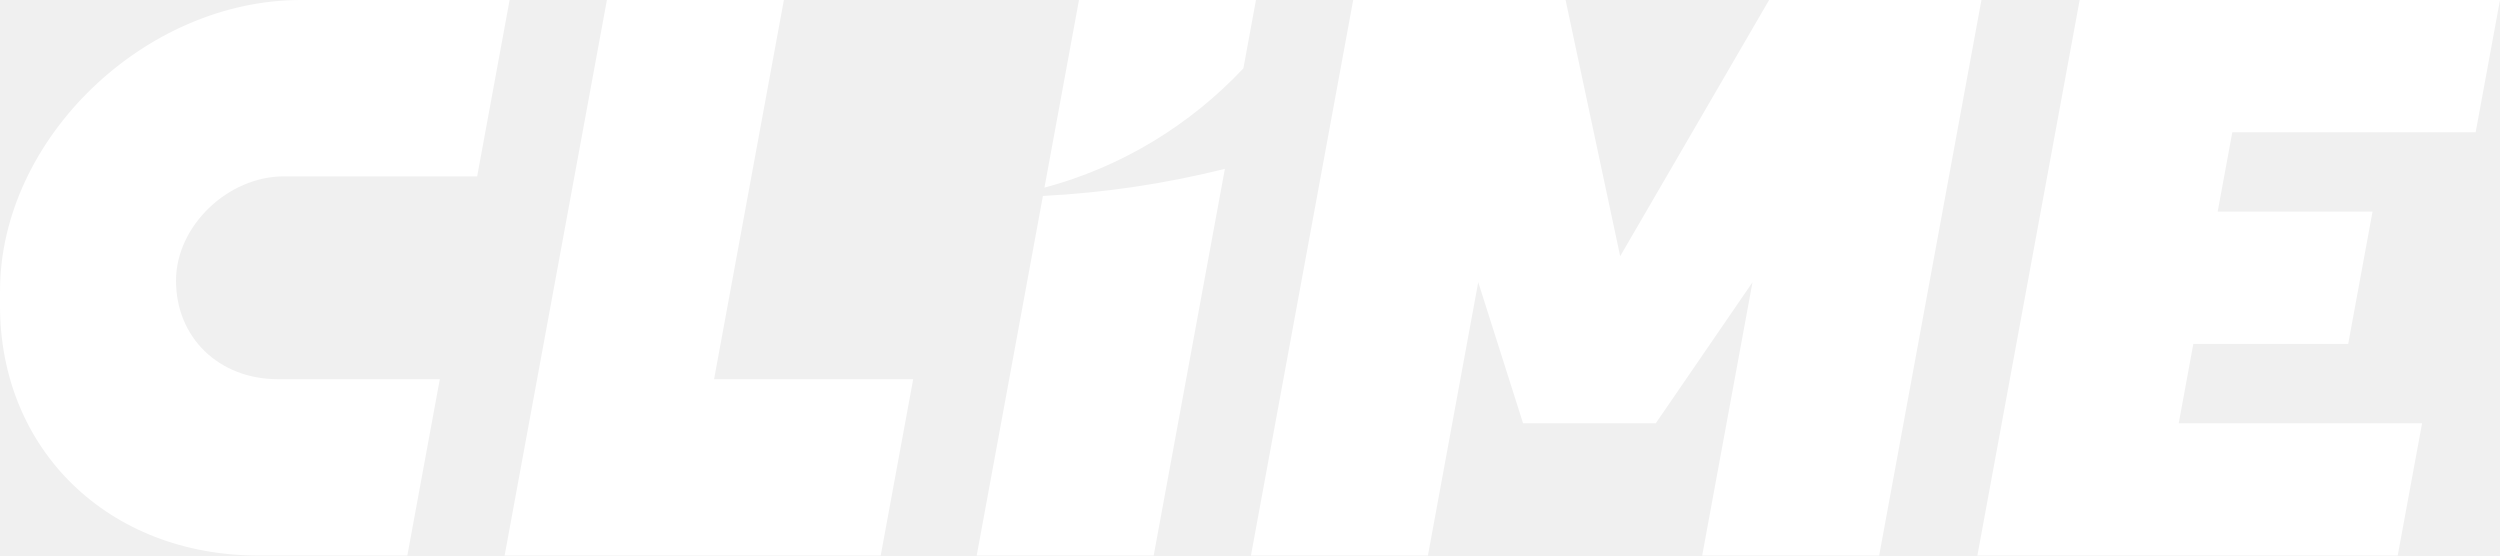
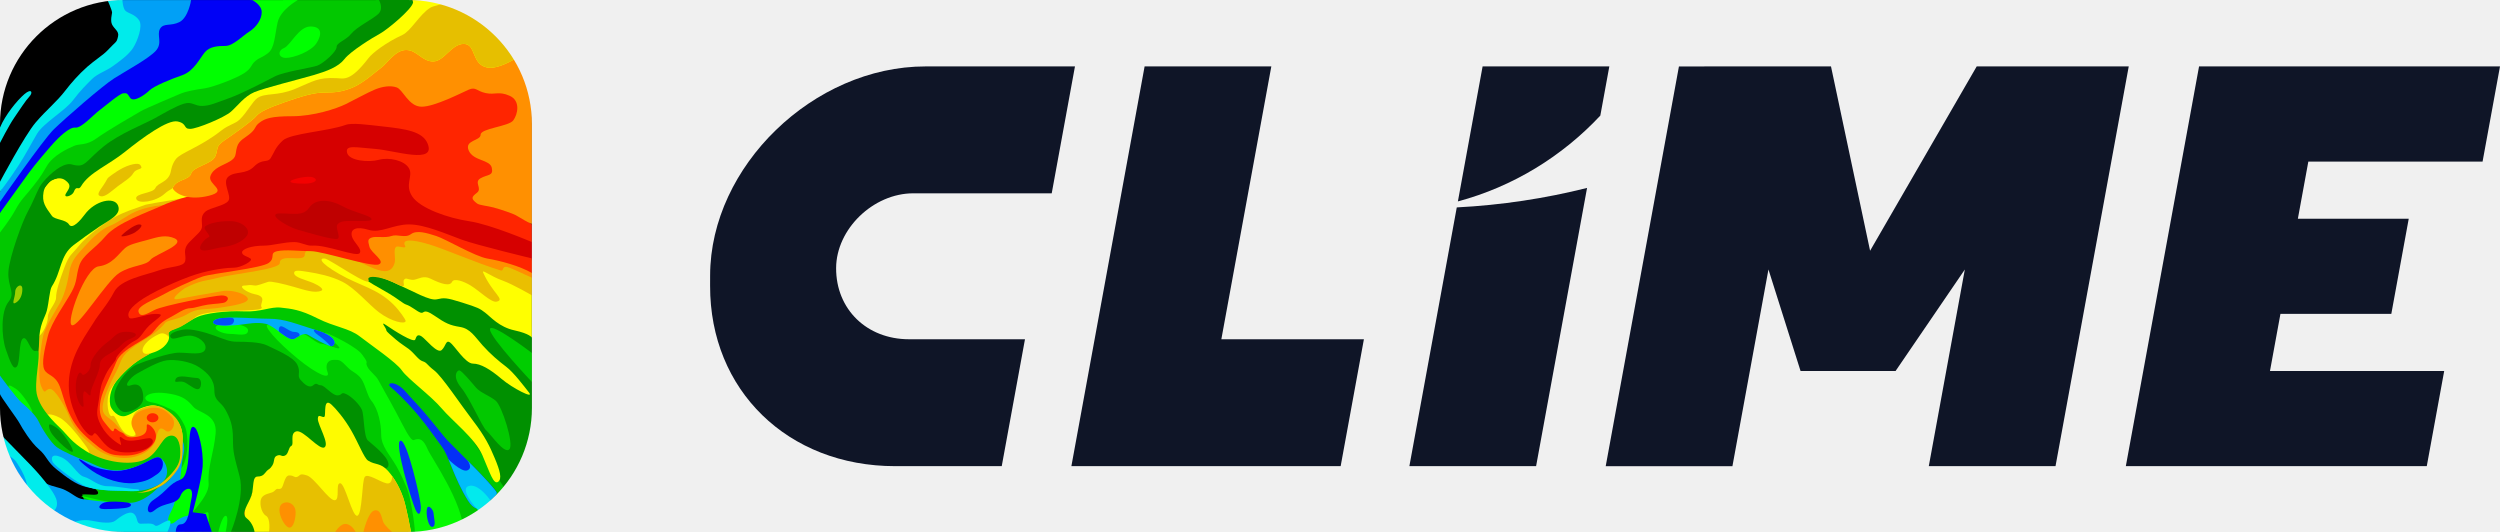
- <svg xmlns="http://www.w3.org/2000/svg" width="126" height="28" viewBox="0 0 126 28" fill="none">
-   <path d="M15.165 0C7.28 0 0.022 7.002 0.002 14.628L4.92437e-05 15.369C-0.019 22.677 5.47 27.999 13.027 27.999H20.53L22.167 19.111H14.008C11.028 19.111 8.864 17.012 8.871 14.13C8.878 11.397 11.479 8.889 14.304 8.889H24.049L25.685 0H15.165Z" fill="white" />
-   <path d="M30.588 0H39.508L35.99 19.111H46.025L44.388 27.999H25.433L30.588 0Z" fill="white" />
-   <path d="M49.226 27.999L52.563 9.876C55.707 9.714 58.774 9.249 61.734 8.511L58.146 27.999H49.226Z" fill="white" />
-   <path d="M52.64 9.456C56.524 8.42 59.978 6.304 62.667 3.445L63.301 0H54.381L52.64 9.456Z" fill="white" />
-   <path d="M78.905 0H69.985L69.986 0.001H68.201L63.047 28H71.967L74.503 14.222L76.762 21.332L76.761 21.333H83.452L83.452 21.332L88.326 14.226L85.79 27.999H94.71L99.865 0H89.163L81.657 12.912L78.905 0Z" fill="white" />
-   <path d="M104.815 2.54307e-06L126 0L124.773 6.667L112.508 6.667L111.771 10.666H119.576L118.349 17.333H110.544L109.808 21.333H122.073L120.845 27.999H99.66L104.815 2.54307e-06Z" fill="white" />
+ <svg xmlns="http://www.w3.org/2000/svg" width="141" height="30" viewBox="0 0 141 30" fill="none">
+   <mask id="mask0_3744:219976" style="mask-type:alpha" maskUnits="userSpaceOnUse" x="0" y="0" width="30" height="30">
+     <rect width="30" height="30" rx="7" fill="white" />
+   </mask>
+   <g mask="url(#mask0_3744:219976)">
+     <rect width="30" height="30" fill="black" />
+     <mask id="mask1_3744:219976" style="mask-type:alpha" maskUnits="userSpaceOnUse" x="0" y="0" width="30" height="30">
+       <rect width="30" height="30" fill="white" />
+     </mask>
+     <g mask="url(#mask1_3744:219976)">
+       <path fill-rule="evenodd" clip-rule="evenodd" d="M21.54 18.099L20.23 14.598C20.23 14.598 26.666 14.452 28.384 15.84C30.103 17.228 30.001 18.929 30.001 18.929L30.031 22.494L30.024 30.066L23.184 20.716L20.957 18.316L21.54 18.099Z" fill="#009000" />
+       <path fill-rule="evenodd" clip-rule="evenodd" d="M27.634 18.575C27.634 19.048 30.031 21.575 30.031 21.575V19.933C30.031 19.933 27.634 18.102 27.634 18.575Z" fill="#00CD00" />
+       <path fill-rule="evenodd" clip-rule="evenodd" d="M25.916 20.891C25.78 20.863 25.489 21.229 26.007 21.86C26.524 22.492 27.187 24.079 27.436 24.288C27.686 24.497 28.439 25.627 28.724 25.346C29.008 25.064 28.306 22.882 27.958 22.6C27.61 22.318 27.085 22.144 26.845 21.86C26.605 21.577 26.053 20.919 25.916 20.891Z" fill="#02C800" />
+       <path fill-rule="evenodd" clip-rule="evenodd" d="M11.725 30.042L13.235 30.001L13.649 28.841C13.649 28.841 13.796 28.027 13.876 27.521C13.96 26.986 13.789 26.376 14.193 25.695C14.897 24.505 17.461 21.951 19.789 22.629C20.398 22.806 20.149 23.868 20.566 24.655C20.867 25.223 21.091 25.672 21.519 26.203C21.593 26.295 22.213 27.014 22.512 27.889C22.865 28.922 22.976 29.215 22.976 30.001C23.92 30.001 24.602 30.001 25.594 30.001C26.438 30.001 30.024 30.001 30.024 30.001C30.024 30.001 26.068 23.566 23.73 20.998C21.393 18.429 18.27 16.889 17.594 16.942C16.56 17.025 13.114 17.379 13.114 17.379H10.78L9.301 18.576L7.731 19.954L6.257 20.998C6.257 20.998 4.911 22.796 6.166 23.439C7.144 23.939 8.817 23.124 9.53 23.439C10.519 23.874 10.345 25.434 10.026 26.321C9.47 27.863 6.676 27.494 5.129 27.395C4.986 27.386 5.614 27.622 5.524 27.838C5.472 27.964 5.072 27.864 4.651 27.889C4.59 27.892 4.863 28.42 4.863 28.42L11.725 30.042Z" fill="#00C800" />
+       <path fill-rule="evenodd" clip-rule="evenodd" d="M11.371 30C11.895 29.504 11.766 29.377 11.766 29.045C11.766 28.712 11.607 28.992 10.903 29.163C10.198 29.334 11.833 28.154 11.766 27.255C11.7 26.356 12.057 25.567 12.161 24.455C12.265 23.343 11.207 23.299 10.903 22.944C10.599 22.589 10.345 22.347 9.636 22.218C8.927 22.089 8.483 22.157 8.278 22.316C8.074 22.475 8.257 22.656 8.607 22.703C8.957 22.75 9.657 23.08 9.801 23.18C9.945 23.281 10.148 23.474 10.403 23.984C10.659 24.495 10.642 25.902 10.222 26.411C9.803 26.92 10.172 26.997 9.541 27.603C8.911 28.209 8.189 28.496 6.988 28.414C5.786 28.332 4.283 27.834 4.64 28.019C5.569 28.502 10.013 30 11.371 30Z" fill="#00FF00" />
+       <path fill-rule="evenodd" clip-rule="evenodd" d="M12.314 30C12.314 30 12.52 29.091 12.729 29.091C12.938 29.091 12.729 30 12.729 30H12.314Z" fill="#00FF00" />
+       <path fill-rule="evenodd" clip-rule="evenodd" d="M13.024 30C13.024 30 13.829 28.062 13.514 26.87C13.199 25.678 13.139 25.531 13.139 24.755C13.139 23.979 12.975 23.588 12.716 23.111C12.456 22.635 12.091 22.643 12.091 22.03C12.091 21.417 11.732 21.05 11.239 20.716C10.746 20.382 9.885 20.26 9.411 20.321C8.936 20.382 8.15 20.836 7.723 21.073C7.296 21.309 6.9 21.898 7.39 21.729C7.88 21.56 8.082 21.925 8.082 22.447C8.082 22.97 7.302 23.305 6.97 23.231C6.638 23.156 6.328 22.571 6.497 22.03C6.666 21.489 7.272 20.739 7.731 20.553C8.189 20.367 9.52 19.891 10.102 19.891C10.685 19.891 11.448 20.063 11.576 19.702C11.704 19.341 11.157 18.929 10.683 18.929C10.208 18.929 9.753 19.229 9.624 19.03C9.495 18.832 9.865 18.676 10.308 18.594C10.751 18.511 11.545 18.731 12.091 18.929C12.637 19.127 12.926 19.274 13.359 19.274C13.792 19.274 14.669 19.278 15.082 19.49C15.494 19.702 16.531 20.108 16.761 20.553C16.991 20.997 16.722 21.17 16.952 21.428C17.181 21.686 17.447 21.916 17.664 21.729C17.881 21.542 17.881 21.729 18.094 21.729C18.307 21.729 18.732 22.3 19.029 22.3C19.325 22.3 19.201 22.076 19.525 22.226C19.848 22.375 20.277 22.815 20.41 23.111C20.543 23.408 20.51 24.621 20.747 24.84C20.984 25.059 21.846 25.695 21.909 26.149C21.972 26.605 21.207 26.517 20.747 26.149C20.189 25.703 20.263 25.216 19.888 24.596C19.437 23.851 19.127 23.613 19.029 23.491C18.848 23.269 18.525 22.677 18.525 23.077C18.525 23.478 18.4 23.686 18.231 23.686C18.061 23.686 17.902 23.689 18.231 24.283C18.559 24.877 18.667 25.436 18.372 25.436C18.078 25.436 17.178 24.34 16.794 24.459C16.409 24.579 16.838 25.256 16.627 25.39C16.417 25.524 16.448 25.859 16.258 25.859C16.067 25.859 15.857 25.7 15.718 25.859C15.579 26.018 15.597 26.256 15.339 26.42C15.082 26.583 15.418 26.521 15.082 26.87C14.746 27.219 14.571 26.902 14.477 27.219C14.383 27.536 14.288 27.458 14.193 27.982C14.097 28.507 13.472 28.997 13.936 29.171C14.024 29.205 14.194 28.66 14.37 28.66C14.546 28.66 14.588 29.44 14.709 29.546C14.816 29.64 14.892 30 14.892 30H13.024Z" fill="#009000" />
+       <path fill-rule="evenodd" clip-rule="evenodd" d="M9.903 21.389C9.783 21.696 10.133 21.396 10.467 21.591C10.802 21.786 11.043 22.011 11.211 21.936C11.38 21.861 11.423 21.316 11.09 21.316C10.758 21.316 10.023 21.083 9.903 21.389Z" fill="#009100" />
+       <path fill-rule="evenodd" clip-rule="evenodd" d="M12.237 18.361C11.948 18.575 12.554 18.832 12.976 18.832C13.397 18.832 13.99 19.006 13.99 18.628C13.99 18.25 12.525 18.146 12.237 18.361Z" fill="#00FF00" />
+       <path fill-rule="evenodd" clip-rule="evenodd" d="M19.647 20.756C19.865 20.976 20.156 21.054 20.377 21.368C20.619 21.71 20.702 22.315 20.953 22.614C21.332 23.065 21.499 23.918 21.499 24.517C21.499 25.169 21.959 25.608 22.359 26.297C22.62 26.746 22.844 27.292 22.928 27.481C23.141 27.962 23.397 29.536 23.397 30C24.117 30 24.93 30 26.141 30C26.141 28.378 24.332 25.83 24.114 25.328C23.895 24.826 23.713 24.671 23.336 24.818C23.155 24.889 22.768 24.061 22.359 23.291C21.915 22.456 21.451 21.664 21.368 21.491C21.207 21.157 20.862 20.975 20.718 20.677C20.573 20.379 20.797 20.541 20.573 20.208C20.349 19.874 20.279 19.803 19.811 19.501C19.344 19.199 18.318 18.69 18.318 18.788C18.318 18.887 19.173 19.514 19.14 19.626C19.108 19.738 18.432 19.398 18.155 19.398C17.878 19.398 17.4 18.924 17.117 18.832C16.835 18.741 16.479 18.924 16.217 18.832C15.955 18.741 15.539 18.351 15.145 18.317C14.751 18.283 15.615 19.264 16.765 20.208C17.915 21.152 18.635 21.418 18.476 20.997C18.318 20.577 18.476 20.295 18.834 20.295C19.191 20.295 19.191 20.295 19.647 20.756Z" fill="#07F901" />
+       <path fill-rule="evenodd" clip-rule="evenodd" d="M14.357 30C14.357 30 14.291 29.518 13.919 29.236C13.548 28.953 14.029 28.414 14.181 27.95C14.334 27.487 14.207 26.876 14.535 26.876C14.864 26.876 14.939 26.673 15.048 26.56C15.157 26.446 15.22 26.478 15.363 26.245C15.507 26.012 15.402 25.781 15.631 25.695C15.861 25.608 15.861 25.781 16.072 25.695C16.284 25.608 16.259 25.23 16.434 25.145C16.609 25.059 16.322 24.425 16.718 24.328C17.113 24.23 18.019 25.426 18.305 25.227C18.591 25.027 17.926 23.969 17.926 23.62C17.926 23.271 18.223 23.62 18.305 23.491C18.386 23.363 18.223 22.385 18.702 22.826C18.94 23.046 19.417 23.593 19.815 24.288C20.217 24.99 20.54 25.839 20.756 25.976C21.186 26.249 21.445 26.076 21.886 26.56C22.065 26.755 22.465 27.276 22.739 28.06C22.917 28.568 23.185 30 23.185 30H14.357Z" fill="#FEFB00" />
+       <mask id="mask2_3744:219976" style="mask-type:alpha" maskUnits="userSpaceOnUse" x="13" y="22" width="11" height="9">
+         <path fill-rule="evenodd" clip-rule="evenodd" d="M14.357 30C14.357 30 14.291 29.518 13.919 29.236C13.548 28.953 14.029 28.414 14.181 27.95C14.334 27.487 14.207 26.876 14.535 26.876C14.864 26.876 14.939 26.673 15.048 26.56C15.157 26.446 15.22 26.478 15.363 26.245C15.507 26.012 15.402 25.781 15.631 25.695C15.861 25.608 15.861 25.781 16.072 25.695C16.284 25.608 16.259 25.23 16.434 25.145C16.609 25.059 16.322 24.425 16.718 24.328C17.113 24.23 18.019 25.426 18.305 25.227C18.591 25.027 17.926 23.969 17.926 23.62C17.926 23.271 18.223 23.62 18.305 23.491C18.386 23.363 18.223 22.385 18.702 22.826C18.94 23.046 19.417 23.593 19.815 24.288C20.217 24.99 20.54 25.839 20.756 25.976C21.186 26.249 21.445 26.076 21.886 26.56C22.065 26.755 22.465 27.276 22.739 28.06C22.917 28.568 23.185 30 23.185 30H14.357Z" fill="white" />
+       </mask>
+       <g mask="url(#mask2_3744:219976)">
+         <path fill-rule="evenodd" clip-rule="evenodd" d="M15.173 30C15.173 30 15.282 29.246 15.001 29.088C14.719 28.931 14.582 28.262 14.791 28.028C15.001 27.793 15.337 27.851 15.497 27.672C15.656 27.494 15.661 27.622 15.835 27.558C16.008 27.494 16.022 26.814 16.315 26.814C16.609 26.814 16.597 26.965 16.774 26.89C16.951 26.814 16.88 26.677 17.311 26.814C17.741 26.952 18.538 28.214 18.87 28.214C19.203 28.214 18.901 27.255 19.184 27.255C19.467 27.255 19.858 29.148 20.15 29.088C20.443 29.028 20.405 27.087 20.58 26.89C20.754 26.692 21.395 27.157 21.779 27.255C22.163 27.354 22.113 26.814 22.113 26.814C22.113 26.814 22.547 27.284 22.752 27.888C22.958 28.492 23.184 30 23.184 30H15.173Z" fill="#E7C001" />
+         <path fill-rule="evenodd" clip-rule="evenodd" d="M15.77 28.888C15.728 28.555 15.849 28.38 16.105 28.338C16.361 28.296 16.674 28.505 16.674 28.888C16.674 29.271 16.552 29.757 16.328 29.757C16.105 29.757 15.812 29.22 15.77 28.888Z" fill="#FE9001" />
+         <path fill-rule="evenodd" clip-rule="evenodd" d="M18.909 30C18.909 30 19.201 29.5 19.534 29.552C19.867 29.605 20.058 30 20.058 30H18.909Z" fill="#FF9001" />
+         <path fill-rule="evenodd" clip-rule="evenodd" d="M20.498 30.001H22.113C22.113 30.001 21.714 29.668 21.617 29.445C21.521 29.222 21.489 28.706 21.12 28.788C20.752 28.87 20.498 30.001 20.498 30.001Z" fill="#FF9001" />
+       </g>
+       <path fill-rule="evenodd" clip-rule="evenodd" d="M24.177 28.58C24.063 28.58 24.063 28.798 24.063 28.957C24.063 29.116 24.17 29.761 24.397 29.714C24.624 29.667 24.457 29.164 24.457 28.988C24.457 28.813 24.29 28.58 24.177 28.58Z" fill="#042FF0" />
+       <path fill-rule="evenodd" clip-rule="evenodd" d="M22.587 24.855C22.208 24.93 23.209 28.234 23.423 28.72C23.637 29.207 23.737 28.918 23.737 28.576C23.737 28.234 22.967 24.78 22.587 24.855Z" fill="#0430F5" />
+       <path fill-rule="evenodd" clip-rule="evenodd" d="M27.024 28.679C27.024 28.679 26.737 28.778 26.394 28.23C25.614 26.984 25.32 25.724 24.931 25.207C24.617 24.788 24.072 23.991 23.524 23.346C22.867 22.572 22.212 21.968 22.041 21.837C21.727 21.595 22.29 21.392 22.924 22.142C23.181 22.446 23.575 22.843 23.959 23.295C24.525 23.961 25.081 24.678 25.242 24.847C25.512 25.131 28.017 27.563 28.017 27.798C28.017 28.033 27.024 28.679 27.024 28.679Z" fill="#0430F6" />
+       <mask id="mask3_3744:219976" style="mask-type:alpha" maskUnits="userSpaceOnUse" x="21" y="21" width="8" height="8">
+         <path fill-rule="evenodd" clip-rule="evenodd" d="M27.024 28.679C27.024 28.679 26.737 28.778 26.394 28.23C25.614 26.984 25.32 25.724 24.931 25.207C24.617 24.788 24.072 23.991 23.524 23.346C22.867 22.572 22.212 21.968 22.041 21.837C21.727 21.595 22.29 21.392 22.924 22.142C23.181 22.446 23.575 22.843 23.959 23.295C24.525 23.961 25.081 24.678 25.242 24.847C25.512 25.131 28.017 27.563 28.017 27.798C28.017 28.033 27.024 28.679 27.024 28.679Z" fill="white" />
+       </mask>
+       <g mask="url(#mask3_3744:219976)">
+         <path fill-rule="evenodd" clip-rule="evenodd" d="M25.211 25.831C25.211 25.831 26.353 29.044 26.852 28.778C27.352 28.512 28.259 28.127 28.048 27.798C27.837 27.468 26.169 25.621 26.292 25.831C26.415 26.041 26.683 26.397 26.353 26.53C26.023 26.664 25.211 25.831 25.211 25.831Z" fill="#00BDF9" />
+       </g>
+       <path fill-rule="evenodd" clip-rule="evenodd" d="M26.514 27.395C25.827 27.482 26.777 28.609 27.077 28.881C27.378 29.153 28.007 28.745 28.007 28.745C28.007 28.745 27.201 27.307 26.514 27.395Z" fill="#02EAED" />
+       <path fill-rule="evenodd" clip-rule="evenodd" d="M12.059 18.088C11.783 18.405 12.899 18.393 13.467 18.325C14.034 18.258 14.494 18.15 15 18.267C15.506 18.383 16.265 19.297 16.608 19.103C16.951 18.909 17.161 18.749 17.401 18.899C17.642 19.049 18.488 19.528 18.688 19.528C18.888 19.528 19.169 19.04 17.929 18.653C16.688 18.267 16.066 17.977 15.171 17.977C14.276 17.977 12.334 17.771 12.059 18.088Z" fill="#00AEF7" />
+       <mask id="mask4_3744:219976" style="mask-type:alpha" maskUnits="userSpaceOnUse" x="12" y="17" width="7" height="3">
+         <path fill-rule="evenodd" clip-rule="evenodd" d="M12.059 18.088C11.783 18.405 12.899 18.393 13.467 18.325C14.034 18.258 14.494 18.15 15 18.267C15.506 18.383 16.265 19.297 16.608 19.103C16.951 18.909 17.161 18.749 17.401 18.899C17.642 19.049 18.488 19.528 18.688 19.528C18.888 19.528 19.169 19.04 17.929 18.653C16.688 18.267 16.066 17.977 15.171 17.977C14.276 17.977 12.334 17.771 12.059 18.088Z" fill="white" />
+       </mask>
+       <g mask="url(#mask4_3744:219976)">
+         <path fill-rule="evenodd" clip-rule="evenodd" d="M12.016 18.202C12.098 18.434 12.973 18.425 13.119 18.256C13.266 18.088 13.238 17.886 12.896 17.886C12.553 17.886 11.934 17.97 12.016 18.202Z" fill="#034FF8" />
+         <path fill-rule="evenodd" clip-rule="evenodd" d="M15.727 18.608C15.71 19.131 16.667 19.26 16.814 19.091C16.961 18.922 16.933 18.721 16.59 18.721C16.248 18.721 15.745 18.085 15.727 18.608Z" fill="#034FF8" />
+         <path fill-rule="evenodd" clip-rule="evenodd" d="M17.941 18.9C18.864 19.557 19.033 20.169 19.243 20.085C19.713 19.897 18.975 18.872 18.672 18.722C18.073 18.424 17.307 18.448 17.941 18.9Z" fill="#034FF8" />
+       </g>
+       <path fill-rule="evenodd" clip-rule="evenodd" d="M9.903 24.79C9.956 24.414 10.533 24.784 10.354 25.603C10.175 26.422 10.276 26.599 10.022 27.652C9.767 28.704 9.814 28.48 9.568 29.009C9.323 29.538 9.653 29.655 9.903 29.413C10.152 29.172 10.846 28.923 10.692 29.22C10.538 29.516 10.628 30 10.29 30C9.951 30 7.273 30.229 4.702 29.728C3.955 29.582 2.696 28.952 2.104 28.535C1.911 28.399 1.536 28.075 1.347 27.787C1.316 27.483 1.372 27.454 1.263 27.159C1.126 26.787 0.846 26.412 0.635 26.204C0.025 25.603 -0.32 24.714 0.418 25.178C0.6 25.293 0.853 25.958 1.063 26.204C1.264 26.439 2.029 26.992 2.583 27.263C3.008 27.471 3.339 27.472 3.696 27.652C4.176 27.893 4.314 28.105 4.702 28.159C5.873 28.319 6.924 28.398 7.462 28.35C7.999 28.302 8.576 27.84 8.851 27.566C9.125 27.292 9.557 27.244 9.706 26.791C9.781 26.561 9.879 26.179 9.903 25.777C9.926 25.386 9.876 24.975 9.903 24.79Z" fill="#01A0F6" />
+       <path fill-rule="evenodd" clip-rule="evenodd" d="M8.641 28.207C9.491 27.647 9.491 27.313 10.194 27.041C10.945 26.75 10.412 23.561 11.018 24.145C11.158 24.28 11.489 25.292 11.428 26.314C11.388 26.983 10.872 28.892 10.872 28.892L11.606 28.992L11.946 30H9.913C9.913 30 9.913 29.572 10.194 29.572C10.666 29.572 10.669 28.665 10.782 28.207C11.018 27.252 10.341 27.543 10.191 27.94C9.977 28.501 9.299 28.291 8.723 28.774C8.244 29.176 8.206 28.494 8.641 28.207Z" fill="#0000F6" />
+       <path fill-rule="evenodd" clip-rule="evenodd" d="M5.893 28.341C5.628 28.427 5.399 28.712 5.893 28.712C6.388 28.712 7.036 28.681 7.243 28.607C7.45 28.533 7.45 28.387 7.159 28.341C6.868 28.295 6.159 28.255 5.893 28.341Z" fill="#0000F6" />
+       <path fill-rule="evenodd" clip-rule="evenodd" d="M3.977 29.538C4.156 29.444 4.617 29.251 5.18 29.371C5.743 29.49 6.285 29.535 6.497 29.371C6.71 29.206 7.25 28.766 7.527 28.962C7.803 29.158 7.652 29.538 7.947 29.538C8.241 29.538 8.584 29.484 8.717 29.619C8.851 29.754 9.045 29.523 9.439 29.371C9.832 29.219 9.439 29.999 9.439 29.999H3.977C3.977 29.999 3.797 29.631 3.977 29.538Z" fill="#00ECEC" />
+       <path fill-rule="evenodd" clip-rule="evenodd" d="M2.633 28.919C2.889 28.979 3.308 28.764 3.196 28.23C3.084 27.696 2.012 26.523 1.757 26.261C1.501 25.998 0.178 24.643 0.178 24.643C0.178 24.643 -0.088 25.018 0.044 25.317C0.176 25.616 0.702 25.731 0.906 26.037C1.111 26.344 1.683 27.172 1.507 27.838C1.331 28.504 2.377 28.859 2.633 28.919Z" fill="#00ECEC" />
+       <path fill-rule="evenodd" clip-rule="evenodd" d="M1.654 19.263C1.654 19.263 1.339 20.643 1.886 22.324C2.433 24.005 4.951 27.255 6.71 27.255C8.469 27.255 8.218 25.212 9.507 24.623C10.003 24.517 10.045 26.12 10.128 25.694C10.211 25.269 10.616 24.303 9.797 23.529C8.979 22.754 8.633 22.781 8.047 22.987C7.645 23.128 7.54 23.305 7.109 23.451C6.678 23.597 6.256 23.092 6.215 22.844C6.129 22.324 6.309 21.783 6.663 21.364C7.017 20.945 7.883 20.111 8.604 19.896C9.325 19.681 9.634 19.153 9.507 18.897C9.379 18.641 9.902 18.551 10.289 18.347C10.676 18.143 10.693 18.074 11.134 17.875C11.575 17.676 12.761 17.513 13.737 17.562C14.712 17.612 15.252 17.283 15.837 17.349C16.423 17.414 16.923 17.458 17.904 17.955C18.884 18.451 19.684 18.501 20.297 18.978C20.909 19.455 22.346 20.426 22.668 20.895C22.991 21.364 24.305 22.319 24.909 23.033C25.513 23.747 26.796 24.719 27.215 25.694C27.634 26.67 27.833 27.34 28.085 27.18C28.337 27.021 28.19 26.525 27.909 25.853C27.629 25.181 27.364 24.623 26.674 23.723C25.983 22.822 24.937 21.236 24.493 20.895C24.049 20.553 24.093 20.456 23.841 20.376C23.589 20.296 23.395 19.948 23.056 19.685C22.891 19.557 22.585 19.374 22.329 19.151C22.057 18.915 21.791 18.702 21.791 18.632C21.791 18.496 21.38 18.062 21.791 18.347C22.202 18.632 23.345 19.363 23.42 19.151C23.494 18.94 23.559 18.829 23.786 18.978C24.013 19.127 24.664 19.969 24.909 19.745C25.155 19.522 25.135 19.154 25.377 19.31C25.618 19.466 26.241 20.508 26.674 20.508C27.106 20.508 27.641 20.822 28.28 21.364C28.919 21.905 30.129 22.515 29.846 22.151C29.562 21.787 28.96 20.994 28.549 20.685C28.138 20.376 27.656 19.969 27.215 19.474C26.773 18.978 26.525 18.535 25.951 18.441C25.377 18.347 25.145 18.247 24.493 17.798C23.841 17.349 23.948 17.707 23.726 17.635C23.504 17.562 23.224 17.279 22.883 17.168C22.746 17.123 22.385 16.821 21.975 16.577C21.364 16.212 20.667 15.859 20.625 15.734C20.553 15.526 20.901 15.346 22.152 15.91C23.402 16.475 24.223 16.97 24.637 16.881C25.05 16.792 25.15 16.776 26.06 17.063C26.969 17.349 27.049 17.395 27.364 17.635C27.679 17.875 28.147 18.444 29.014 18.632C29.881 18.82 30 19.043 30 19.043V14.839L29.319 14.504L21.609 11.323L14.891 13.331L10.657 14.995L6.641 17.349L4.908 22.151L3.627 18.897L5.428 15.112L10.684 11.945L13.434 10.409H11.275L5.741 10.753L2.433 15.112L1.654 19.263Z" fill="#FFFF00" />
+       <path fill-rule="evenodd" clip-rule="evenodd" d="M6.476 12.243C7.065 11.921 7.546 11.789 8.216 11.544C8.369 11.489 19.852 9.474 23.89 10.165C24.267 10.229 30 15.237 30 15.237L30.023 16.666C30.023 16.666 28.902 16.025 28.383 15.839C27.595 15.557 27.14 15.129 27.26 15.395C27.785 16.561 28.526 16.907 28.001 17.015C27.703 17.076 27.057 16.416 26.542 16.102C26.147 15.86 25.604 15.672 25.497 15.895C25.371 16.157 24.92 16.03 24.272 15.713C23.893 15.527 23.631 15.723 23.365 15.777C23.176 15.815 22.934 15.692 22.878 15.713C22.595 15.819 22.952 16.208 22.647 16.133C22.507 16.099 22.203 15.908 21.817 15.777C21.177 15.561 20.699 15.561 20.784 15.777C20.998 16.317 18.613 14.626 18.324 14.583C18.035 14.54 17.933 14.762 19.122 15.447C20.31 16.133 21.257 16.252 22.19 17.174C22.535 17.515 22.878 18.022 22.878 18.099C22.878 18.313 22.077 18.149 21.367 17.608C20.792 17.17 20.043 16.264 19.318 15.895C18.672 15.567 17.933 15.426 17.392 15.339C16.91 15.262 16.587 15.209 16.587 15.395C16.587 15.653 17.246 15.782 17.67 15.964C18.02 16.114 18.284 16.321 18.13 16.391C17.762 16.561 17.192 16.355 16.587 16.183C15.947 16 15.278 15.846 15.125 15.895C14.774 16.009 14.504 16.122 14.368 16.102C13.993 16.044 13.993 16.102 13.825 16.102C13.355 16.102 13.915 16.505 14.368 16.593C15.131 16.74 14.611 17.136 14.752 17.322C15.007 17.655 11.62 17.359 11.036 17.884C10.853 18.048 10.66 18.139 10.282 18.378C9.904 18.616 9.444 18.6 9.521 18.899C9.599 19.198 9.386 18.644 8.961 18.845C7.858 19.368 7.833 20.101 8.423 19.935C8.75 19.843 7.892 20.204 7.319 20.705C6.829 21.133 6.316 21.772 6.193 22.053C5.925 22.663 6.133 23.593 6.329 23.459C6.526 23.325 6.71 24.26 7.168 24.503C7.626 24.747 7.769 24.482 7.546 24.134C7.324 23.785 7.5 23.34 7.73 23.18C7.96 23.019 8.701 22.672 9.3 23.057C9.899 23.443 10.303 23.876 10.303 24.776C10.303 25.677 10.346 26.115 9.809 26.755C9.271 27.395 9.023 27.439 8.607 27.64C8.083 27.893 6.938 27.829 7.334 27.542C7.73 27.255 6.476 26.386 6.476 26.386L4.963 25.845C4.963 25.845 5.202 25.656 4.874 25.201C4.546 24.746 3.848 23.819 3.372 23.562C2.896 23.305 2.509 23.305 2.509 23.562C2.509 23.819 1.891 22.65 1.891 22.65L1.433 20.828L1.891 19.476C1.891 19.476 1.997 19.107 2.215 18.947C2.433 18.788 2.698 18.245 2.698 17.884C2.698 17.523 3.163 17.115 3.163 16.78C3.163 16.445 3.329 15.896 3.624 15.107C3.92 14.318 4.038 14.378 4.456 13.854C4.874 13.331 5.886 12.565 6.476 12.243Z" fill="#EABF01" />
+       <path fill-rule="evenodd" clip-rule="evenodd" d="M9.444 11.701C9.444 11.418 8.152 11.7 7.621 11.945C7.09 12.191 6.648 12.564 6.201 12.735C5.754 12.905 5.254 13.355 4.813 13.855C4.372 14.355 4.012 14.648 3.899 15.383C3.786 16.118 3.583 16.735 3.372 17.105C3.16 17.476 2.556 18.432 2.433 18.941C2.309 19.449 2.076 21.231 2.326 21.794C2.575 22.356 2.522 21.932 2.821 21.932C3.12 21.932 3.752 23.085 3.899 23.479C4.046 23.873 4.3 24.396 5.217 25.134C5.372 25.258 5.806 25.711 6.761 25.817C7.715 25.924 8.656 25.426 8.796 24.75C8.936 24.075 9.067 24.075 9.345 24.295C9.622 24.515 10.049 23.897 9.659 23.479C9.407 23.209 9.204 23.045 8.84 23.002C8.477 22.959 7.973 23.107 7.722 23.305C6.875 23.976 8.099 24.628 7.511 24.628C6.923 24.628 6.746 24.053 6.288 23.691C5.829 23.329 5.339 23.303 6.539 20.997C6.924 20.258 6.731 20.134 7.663 19.465C7.936 19.27 8.844 18.828 9.3 18.221C9.434 18.042 10.038 18.043 10.582 17.706C11.126 17.368 11.519 17.481 12.354 17.361C13.189 17.24 13.98 17.098 13.98 16.866C13.98 16.635 13.189 16.313 12.545 16.418C11.643 16.566 10.682 16.751 10.049 16.866C9.416 16.981 10.384 16.275 10.427 16.253C11.366 15.775 11.572 15.863 12.309 15.664C13.046 15.465 15.779 15.193 15.779 14.84C15.779 14.261 17.186 14.825 17.186 14.372C17.186 13.919 18.053 14.018 19.257 14.372C20.625 14.775 21.919 15.921 22.253 14.84C22.336 14.572 22.169 14.075 22.334 13.931C22.457 13.824 22.96 14.087 22.842 13.855C22.652 13.482 23.204 13.482 24.215 13.786C25.08 14.047 26.964 14.867 28.216 15.247C28.489 15.33 28.216 14.895 28.77 15.112C29.62 15.445 32.707 17.049 31.48 15.869C30.397 14.827 23.855 10.369 23.699 10.359C21.073 10.184 9.444 11.712 9.444 11.701Z" fill="#FF8F00" />
+       <ellipse cx="8.606" cy="23.562" rx="0.329" ry="0.257" fill="#FF2600" />
+       <path fill-rule="evenodd" clip-rule="evenodd" d="M30 15.4C30 14.391 30 12.657 30 12.657L27.494 10.665L28.279 9.766L27.282 8.499L29.503 6.552V4.853L25.392 4.52L20.837 4.853L18.882 5.661L14.891 6.552L12.727 8.499L10.657 11.071C10.657 11.071 9.845 11.269 9.115 11.607C8.386 11.944 6.604 12.562 5.966 13.311C5.328 14.061 4.655 14.376 4.464 14.999C4.273 15.623 4.372 15.841 4.046 16.449C3.72 17.056 2.896 18.17 2.697 18.961C2.499 19.752 2.339 20.484 2.496 20.837C2.654 21.191 3.108 21.115 3.372 21.796C3.635 22.477 3.802 23.688 4.884 24.646C5.966 25.604 6.183 25.694 7.081 25.694C7.979 25.694 8.698 25.199 8.787 24.704C8.876 24.209 8.278 23.773 8.278 23.994C8.278 24.214 8.338 24.549 7.662 24.646C6.985 24.742 7.116 24.477 6.863 24.393C6.611 24.309 6.476 24.031 6.425 24.252C6.374 24.474 6.165 24.142 5.895 23.822C5.624 23.501 5.576 23.121 5.677 22.567C5.778 22.014 6.267 21.154 6.565 20.402C6.863 19.65 8.285 19.16 8.619 18.747C8.954 18.335 9.104 18.155 9.57 17.916C10.036 17.677 10.376 17.378 10.779 17.378C10.962 17.378 11.336 17.239 11.708 17.184C12.154 17.118 12.599 17.126 12.727 17.03C12.963 16.853 12.861 16.662 12.497 16.662C12.132 16.662 9.201 17.227 8.708 17.485C8.216 17.744 7.907 17.916 7.812 17.582C7.716 17.248 8.755 16.875 9.115 16.662C9.476 16.449 10.886 15.775 11.432 15.595C11.977 15.416 14.758 15.129 15.161 14.826C15.563 14.523 15.161 14.27 15.639 14.166C16.117 14.062 16.887 14.166 17.543 14.166C18.199 14.166 20.965 15.086 21.367 14.912C21.768 14.738 20.933 14.272 20.837 13.918C20.74 13.565 20.74 13.483 20.969 13.397C21.198 13.311 21.734 13.436 22.076 13.311C22.418 13.187 22.843 13.451 23.174 13.207C23.506 12.963 24.069 13.139 24.607 13.311C25.145 13.484 26.786 14.465 27.494 14.584C28.202 14.703 29.326 14.999 30 15.4Z" fill="#FF2500" />
+       <path fill-rule="evenodd" clip-rule="evenodd" d="M8.51 24.728C8.726 24.821 8.625 25.115 8.243 25.312C7.862 25.509 6.839 25.654 6.252 25.312C5.666 24.971 5.419 24.204 5.266 24.503C5.113 24.802 4.558 24.057 4.372 23.639C4.186 23.221 3.725 22.352 3.932 21.064C4.138 19.777 4.94 18.756 5.266 18.211C5.592 17.666 6.06 17.19 6.435 16.466C6.81 15.742 8.258 15.504 8.952 15.252C9.646 14.999 10.375 15.071 10.447 14.711C10.519 14.351 10.262 14.094 10.684 13.653C11.107 13.212 11.396 13.034 11.396 12.751C11.396 12.469 11.298 12.189 11.575 11.944C11.853 11.7 12.681 11.613 12.882 11.322C13.083 11.032 12.494 10.281 12.882 9.96C13.27 9.639 13.858 9.863 14.327 9.394C14.795 8.924 15.08 9.212 15.271 8.911C15.463 8.61 15.51 8.329 15.949 7.924C16.387 7.52 18.537 7.398 19.482 7.048C19.858 6.908 20.717 7.037 21.592 7.132C22.91 7.276 23.828 7.416 24.113 8.088C24.622 9.29 22.277 8.485 21.172 8.4C20.066 8.315 19.466 8.15 19.574 8.613C19.682 9.075 20.796 9.169 21.367 9.013C21.939 8.856 22.814 9.045 23.067 9.493C23.321 9.942 22.803 10.409 23.251 11.081C23.699 11.752 25.269 12.301 26.473 12.479C27.677 12.657 30 13.653 30 13.653L30.023 14.58C30.023 14.58 26.899 13.83 26.043 13.517C25.186 13.204 23.969 12.657 23.067 12.657C22.165 12.657 21.484 13.174 20.789 12.963C20.095 12.751 19.759 12.918 19.84 13.299C19.921 13.68 20.447 14.017 20.288 14.273C20.128 14.528 18.429 13.79 17.607 13.854C17.298 13.878 16.973 13.655 16.611 13.653C16.01 13.65 15.358 13.854 14.892 13.854C14.144 13.854 13.651 14.056 13.651 14.233C13.651 14.41 13.926 14.449 14.126 14.58C14.327 14.711 13.565 15.096 13.218 15.096C12.871 15.096 11.98 15.182 11.032 15.483C10.084 15.784 8.466 16.53 7.824 17.013C7.182 17.495 7.185 17.765 7.291 17.922C7.396 18.079 8.232 17.704 8.757 17.704C9.282 17.704 9.093 17.807 8.586 18.211C8.079 18.615 7.993 19.044 7.608 19.215C7.224 19.385 6.541 20.075 6.541 20.224C6.541 20.373 6.222 20.593 5.958 21.137C5.694 21.682 5.671 21.841 5.584 22.5C5.496 23.158 5.352 23.36 5.713 24.018C6.073 24.675 6.667 25.013 6.8 25.091C6.934 25.169 6.541 24.401 6.927 24.728C7.313 25.055 8.294 24.636 8.51 24.728Z" fill="#D60000" />
+       <path fill-rule="evenodd" clip-rule="evenodd" d="M19.035 12.657C19.184 12.492 19.344 12.46 19.87 12.46C20.396 12.46 21.07 12.508 20.939 12.319C20.808 12.129 19.968 11.99 19.292 11.617C18.615 11.245 17.802 11.188 17.448 11.7C17.095 12.212 16.58 12.035 15.79 12.035C15 12.035 16.158 12.778 16.814 12.963C17.469 13.148 18.831 13.554 19.035 13.468C19.239 13.383 18.887 12.822 19.035 12.657Z" fill="#BF0000" />
+       <path fill-rule="evenodd" clip-rule="evenodd" d="M11.58 12.763C11.386 12.911 11.958 13.307 11.767 13.376C11.575 13.444 11.125 13.94 11.339 14.084C11.553 14.227 12.092 13.996 12.606 13.932C13.12 13.868 13.683 13.642 13.926 13.295C14.169 12.947 13.683 12.47 12.96 12.47C12.237 12.47 11.775 12.616 11.58 12.763Z" fill="#BF0000" />
+       <path fill-rule="evenodd" clip-rule="evenodd" d="M7.392 19.089C6.901 19.283 6.871 19.498 6.5 19.754C6.128 20.01 5.629 20.162 5.629 20.579C5.629 20.996 5.11 21.853 5.11 22.2C5.11 22.546 4.786 21.889 4.718 22.127C4.65 22.366 4.718 22.733 4.718 22.881C4.718 23.028 4.512 22.922 4.372 22.492C4.232 22.062 4.251 21.526 4.372 21.205C4.494 20.884 4.583 21.047 4.65 21.126C4.718 21.205 5.11 20.954 5.11 20.579C5.11 20.204 5.692 19.551 6.079 19.283C6.466 19.015 6.553 18.712 7.105 18.712C7.658 18.712 7.884 18.895 7.392 19.089Z" fill="#C00000" />
+       <path fill-rule="evenodd" clip-rule="evenodd" d="M6.847 13.299C6.797 13.395 7.389 13.257 7.621 13.104C7.853 12.952 8.153 12.657 7.853 12.657C7.553 12.657 6.897 13.203 6.847 13.299Z" fill="#BF0000" />
+       <path fill-rule="evenodd" clip-rule="evenodd" d="M16.389 10.213C16.339 10.31 16.608 10.358 17.17 10.358C17.731 10.358 17.993 10.152 17.678 10.012C17.363 9.873 16.439 10.117 16.389 10.213Z" fill="#F40000" />
+       <path fill-rule="evenodd" clip-rule="evenodd" d="M11.788 11.039C10.659 11.325 9.965 10.958 9.768 10.673C9.571 10.388 10.243 9.825 10.243 9.825L12.965 7.335L15.297 5.664L18.699 4.687L21.785 3.283L23.298 2.096L25.218 2.455L27.51 1.611L30.124 2.273C30.124 2.273 30.124 11.703 30.134 12.66C29.907 12.66 29.293 12.238 29.046 12.115C28.901 12.044 28.352 11.844 27.841 11.703C27.478 11.604 27.041 11.582 26.899 11.472C26.559 11.207 26.578 11.118 26.899 10.872C27.221 10.626 26.704 10.278 27.107 10.052C27.51 9.825 27.841 9.935 27.737 9.463C27.632 8.99 26.697 9.09 26.436 8.49C26.176 7.89 27.107 7.955 27.107 7.597C27.107 7.239 28.684 7.136 28.945 6.794C29.205 6.452 29.368 5.681 28.748 5.404C28.129 5.127 27.929 5.36 27.404 5.252C26.88 5.144 26.845 4.879 26.436 5.057C26.028 5.235 24.518 6.018 23.782 6.018C23.047 6.018 22.732 5.06 22.377 4.932C22.022 4.803 21.549 4.879 21.127 5.057C20.705 5.235 20.051 5.601 19.505 5.87C18.959 6.138 17.675 6.555 16.486 6.555C15.297 6.555 14.946 6.684 14.645 6.911C14.344 7.138 14.474 7.207 14.156 7.496C13.839 7.784 13.48 7.888 13.366 8.297C13.252 8.706 13.363 8.862 12.965 9.102C12.566 9.342 12.032 9.459 11.865 9.935C11.699 10.412 12.917 10.753 11.788 11.039Z" fill="#FF9001" />
+       <path fill-rule="evenodd" clip-rule="evenodd" d="M6.476 11.43C6.476 11.43 6.68 11.771 7.174 11.771C7.668 11.771 9.559 11.074 9.747 10.592C9.934 10.11 10.675 10.169 10.781 9.783C10.887 9.398 11.967 9.252 12.147 8.808C12.327 8.363 12.147 8.26 12.656 7.918C13.165 7.576 14.264 6.79 14.447 6.555C14.63 6.321 15.128 6.085 16.069 5.758C17.01 5.431 17.689 5.218 18.3 5.218C18.911 5.218 19.26 5.188 19.866 4.946C20.472 4.704 21.208 4.029 21.516 3.807C21.824 3.586 22.292 2.82 22.906 2.82C23.52 2.82 23.795 3.466 24.426 3.466C25.057 3.466 25.452 2.476 26.158 2.476C26.864 2.476 26.572 3.619 27.471 3.807C28.371 3.995 30.124 2.596 30.124 2.596V0.003H23.298L20.629 1.878L18.3 3.807L15.778 4.518L13.132 5.664L10.781 6.419L9.095 6.695L5.723 9.213L2.867 10.162L2.01 11.163L2.75 12.806L4.851 12.955L6.476 11.43Z" fill="#FFFF00" />
+       <mask id="mask5_3744:219976" style="mask-type:alpha" maskUnits="userSpaceOnUse" x="2" y="0" width="29" height="13">
+         <path fill-rule="evenodd" clip-rule="evenodd" d="M6.476 11.43C6.476 11.43 6.68 11.771 7.174 11.771C7.668 11.771 9.559 11.074 9.747 10.592C9.934 10.11 10.675 10.169 10.781 9.783C10.887 9.398 11.967 9.252 12.147 8.808C12.327 8.363 12.147 8.26 12.656 7.918C13.165 7.576 14.264 6.79 14.447 6.555C14.63 6.321 15.128 6.085 16.069 5.758C17.01 5.431 17.689 5.218 18.3 5.218C18.911 5.218 19.26 5.188 19.866 4.946C20.472 4.704 21.208 4.029 21.516 3.807C21.824 3.586 22.292 2.82 22.906 2.82C23.52 2.82 23.795 3.466 24.426 3.466C25.057 3.466 25.452 2.476 26.158 2.476C26.864 2.476 26.572 3.619 27.471 3.807C28.371 3.995 30.124 2.596 30.124 2.596V0.003H23.298L20.629 1.878L18.3 3.807L15.778 4.518L13.132 5.664L10.781 6.419L9.095 6.695L5.723 9.213L2.867 10.162L2.01 11.163L2.75 12.806L4.851 12.955L6.476 11.43Z" fill="white" />
+       </mask>
+       <g mask="url(#mask5_3744:219976)">
+         <path fill-rule="evenodd" clip-rule="evenodd" d="M7.684 11.212C7.775 11.526 8.792 11.38 9.279 10.932C9.767 10.483 10.662 10.287 10.787 10.094C10.913 9.901 11.233 9.83 11.53 9.703C11.828 9.575 12.253 9.291 12.458 9.036C12.662 8.78 12.425 8.563 12.717 8.293C13.01 8.024 14.084 7.21 14.383 6.904C14.681 6.598 14.515 6.449 15.305 6.204C16.095 5.958 16.918 5.484 17.487 5.357C18.055 5.23 18.791 5.374 19.412 5.234C20.032 5.094 20.486 4.74 20.78 4.487C21.073 4.235 21.072 4.299 21.247 4.182C21.422 4.065 21.841 3.72 21.956 3.459C22.071 3.199 22.5 3.085 22.832 3.085C23.164 3.085 23.824 3.365 24.094 3.553C24.365 3.741 25.265 3.188 25.275 3.171C25.555 2.7 25.935 2.789 26.304 2.894C26.685 3.002 27.015 4.045 27.739 4.099C28.462 4.153 30.238 2.8 30.238 2.8L31.5 -0.895C31.5 -0.895 24.866 0.062 24.265 0.437C23.663 0.813 23.173 1.752 22.697 1.97C21.784 2.39 21.02 2.968 20.78 3.281C19.764 4.606 19.407 4.43 18.985 4.408C17.92 4.353 17.663 4.592 16.639 5.015C15.615 5.437 14.969 5.219 14.516 5.53C14.251 5.712 13.929 6.341 13.526 6.732C13.241 7.009 12.948 6.995 12.458 7.38C11.274 8.308 10.175 8.62 9.914 8.978C9.69 9.284 9.66 9.561 9.627 9.703C9.49 10.292 8.891 10.301 8.765 10.604C8.64 10.908 7.594 10.898 7.684 11.212Z" fill="#E6BF00" />
+         <path fill-rule="evenodd" clip-rule="evenodd" d="M6.142 9.987C6.026 10.071 6.057 10.123 5.83 10.454C5.603 10.786 5.417 11.006 5.682 11.068C5.947 11.129 6.324 10.745 6.647 10.502C6.97 10.259 7.378 10.022 7.515 9.77C7.652 9.518 8.023 9.554 7.973 9.422C7.923 9.291 7.872 9.151 7.336 9.308C6.8 9.465 6.258 9.902 6.142 9.987Z" fill="#E6BF00" />
+       </g>
+       <path fill-rule="evenodd" clip-rule="evenodd" d="M2.015 21C2.015 21 2.203 19.81 2.203 19.323C2.203 18.302 2.542 17.907 2.64 17.524C2.765 17.039 2.792 16.355 2.926 16.151C3.474 15.312 3.372 14.41 4.157 13.818C4.543 13.527 5.084 13.132 5.606 12.78C6.145 12.417 6.866 12.116 6.659 11.595C6.452 11.075 5.367 11.297 4.773 12.107C4.561 12.397 4.078 12.967 3.892 12.661C3.714 12.369 3.093 12.404 2.926 12.173C2.557 11.664 2.357 11.412 2.457 10.83C2.557 10.249 3.255 9.864 3.668 10.157C4.082 10.45 3.892 10.622 3.719 10.914C3.547 11.205 4.065 11.06 4.157 10.83C4.327 10.402 4.407 10.786 4.574 10.502C5.028 9.729 6.087 9.336 7.057 8.556C8.028 7.776 9.452 6.732 10.012 6.85C10.572 6.967 10.324 7.269 10.72 7.269C11.117 7.269 12.654 6.626 13.024 6.301C13.395 5.976 13.781 5.434 14.345 5.197C14.91 4.96 16.931 4.458 17.682 4.237C18.433 4.016 19.085 3.775 19.427 3.332C19.769 2.888 21.028 2.114 21.43 1.898C21.832 1.682 23.247 0.514 23.297 0.137C23.348 -0.24 21.315 -0.161 21.315 -0.161L20.484 1.091L18.073 2.415L15.124 4.119L11.444 5.316L10.175 5.665L7.443 7.025C7.443 7.025 3.709 8.959 3.073 9.506C2.436 10.053 1.771 10.982 1.771 10.982L0.708 13.7L0.1 16.484L0.125 20.664L2.015 21Z" fill="#009000" />
+       <path fill-rule="evenodd" clip-rule="evenodd" d="M21.373 0.003C21.373 0.003 21.663 0.484 21.331 0.791C20.998 1.098 20.124 1.514 19.813 1.899C19.503 2.284 18.984 2.396 18.984 2.655C18.984 2.913 18.239 3.58 17.891 3.704C17.544 3.827 16.045 4.036 15.506 4.308C14.968 4.581 13.704 5.256 12.906 5.541C12.108 5.825 11.851 5.96 11.413 5.975C10.975 5.991 10.84 5.706 10.374 5.848C9.908 5.991 9.295 6.354 8.739 6.664C8.183 6.974 6.74 7.537 5.864 8.244C4.989 8.951 4.842 9.335 4.432 9.335C4.023 9.335 4.024 9.154 3.569 9.335C3.114 9.515 2.417 10.199 2.229 10.554C2.042 10.91 1.834 11.459 1.561 11.948C1.287 12.437 0.533 14.462 0.475 15.32C0.418 16.179 0.902 16.501 0.475 17.032C0.049 17.562 0.072 18.959 0.328 19.702C0.584 20.445 0.752 20.897 0.951 20.671C1.149 20.445 1.049 19.232 1.303 19.086C1.557 18.94 1.712 19.912 2.045 19.791C2.379 19.671 1.981 21.095 2.045 22.022C2.11 22.949 3.116 23.871 3.461 24.205C3.806 24.54 4.002 24.91 4.853 25.444C5.705 25.977 7.049 26.265 7.973 25.997C8.898 25.728 9.051 24.744 9.523 24.594C9.996 24.445 10.168 24.979 10.168 25.512C10.168 26.046 10.054 26.325 9.523 26.873C8.992 27.422 8.133 27.84 7.349 27.84C6.564 27.84 5.929 27.758 4.853 27.422C3.778 27.086 3.185 26.271 2.762 25.781C2.338 25.291 2.088 25.12 1.797 24.744C1.587 24.473 1.15 23.625 0.755 22.947C0.601 22.682 0.282 22.564 0.242 22.335C0.236 22.301 0 22.022 0 22.022V16.859V12.558L3.134 8.424L6.163 6.555L9.207 5.139L14.403 2.655L15.985 0.003H21.373Z" fill="#02C800" />
+       <mask id="mask6_3744:219976" style="mask-type:alpha" maskUnits="userSpaceOnUse" x="0" y="0" width="22" height="28">
+         <path fill-rule="evenodd" clip-rule="evenodd" d="M21.373 0.003C21.373 0.003 21.663 0.484 21.331 0.791C20.998 1.098 20.124 1.514 19.813 1.899C19.503 2.284 18.984 2.396 18.984 2.655C18.984 2.913 18.239 3.58 17.891 3.704C17.544 3.827 16.045 4.036 15.506 4.308C14.968 4.581 13.704 5.256 12.906 5.541C12.108 5.825 11.851 5.96 11.413 5.975C10.975 5.991 10.84 5.706 10.374 5.848C9.908 5.991 9.295 6.354 8.739 6.664C8.183 6.974 6.74 7.537 5.864 8.244C4.989 8.951 4.842 9.335 4.432 9.335C4.023 9.335 4.024 9.154 3.569 9.335C3.114 9.515 2.417 10.199 2.229 10.554C2.042 10.91 1.834 11.459 1.561 11.948C1.287 12.437 0.533 14.462 0.475 15.32C0.418 16.179 0.902 16.501 0.475 17.032C0.049 17.562 0.072 18.959 0.328 19.702C0.584 20.445 0.752 20.897 0.951 20.671C1.149 20.445 1.049 19.232 1.303 19.086C1.557 18.94 1.712 19.912 2.045 19.791C2.379 19.671 1.981 21.095 2.045 22.022C2.11 22.949 3.116 23.871 3.461 24.205C3.806 24.54 4.002 24.91 4.853 25.444C5.705 25.977 7.049 26.265 7.973 25.997C8.898 25.728 9.051 24.744 9.523 24.594C9.996 24.445 10.168 24.979 10.168 25.512C10.168 26.046 10.054 26.325 9.523 26.873C8.992 27.422 8.133 27.84 7.349 27.84C6.564 27.84 5.929 27.758 4.853 27.422C3.778 27.086 3.185 26.271 2.762 25.781C2.338 25.291 2.088 25.12 1.797 24.744C1.587 24.473 1.15 23.625 0.755 22.947C0.601 22.682 0.282 22.564 0.242 22.335C0.236 22.301 0 22.022 0 22.022V16.859V12.558L3.134 8.424L6.163 6.555L9.207 5.139L14.403 2.655L15.985 0.003H21.373Z" fill="white" />
+       </mask>
+       <g mask="url(#mask6_3744:219976)">
+         <path fill-rule="evenodd" clip-rule="evenodd" d="M2.774 24.115C2.831 24.403 3.035 24.628 3.337 24.931C3.64 25.234 4.158 25.659 4.107 25.402C4.057 25.145 3.48 24.306 3.176 24.115C2.872 23.924 2.717 23.827 2.774 24.115Z" fill="#009000" />
+         <path fill-rule="evenodd" clip-rule="evenodd" d="M0.487 21.923C0.544 22.21 0.748 22.436 1.05 22.738C1.353 23.042 1.871 23.467 1.82 23.209C1.769 22.952 1.193 22.114 0.889 21.923C0.585 21.732 0.43 21.635 0.487 21.923Z" fill="#02F900" />
+       </g>
+       <path fill-rule="evenodd" clip-rule="evenodd" d="M8.917 27.355C7.983 27.835 7.366 27.676 6.62 27.676C5.873 27.676 5.451 27.601 4.867 27.468C4.282 27.334 3.746 26.913 3.198 26.478C2.65 26.043 2.639 25.715 2.192 25.337C1.746 24.958 1.25 24.153 1.106 23.877C0.962 23.6 0 22.336 0 22.221C0 22.105 0 21.184 0 21.184C0 21.184 0.928 22.473 1.252 22.738C1.575 23.003 2.024 23.428 2.192 23.795C2.36 24.163 2.869 24.973 3.198 25.216C3.527 25.459 4.394 25.833 4.867 26.006C5.339 26.179 6.061 26.695 7.1 26.478C8.138 26.26 8.559 25.789 8.917 25.789C9.274 25.789 9.851 26.874 8.917 27.355Z" fill="#01A1F6" />
+       <mask id="mask7_3744:219976" style="mask-type:alpha" maskUnits="userSpaceOnUse" x="0" y="21" width="10" height="7">
+         <path fill-rule="evenodd" clip-rule="evenodd" d="M8.917 27.355C7.983 27.835 7.366 27.676 6.62 27.676C5.873 27.676 5.451 27.601 4.867 27.468C4.282 27.334 3.746 26.913 3.198 26.478C2.65 26.043 2.639 25.715 2.192 25.337C1.746 24.958 1.25 24.153 1.106 23.877C0.962 23.6 0 22.336 0 22.221C0 22.105 0 21.184 0 21.184C0 21.184 0.928 22.473 1.252 22.738C1.575 23.003 2.024 23.428 2.192 23.795C2.36 24.163 2.869 24.973 3.198 25.216C3.527 25.459 4.394 25.833 4.867 26.006C5.339 26.179 6.061 26.695 7.1 26.478C8.138 26.26 8.559 25.789 8.917 25.789C9.274 25.789 9.851 26.874 8.917 27.355Z" fill="white" />
+       </mask>
+       <g mask="url(#mask7_3744:219976)">
+         <path fill-rule="evenodd" clip-rule="evenodd" d="M8.978 25.772C9.277 25.934 9.276 26.452 8.874 26.735C8.473 27.017 8.258 27.158 7.572 27.241C6.886 27.323 5.877 27.031 5.195 26.553C4.514 26.074 4.279 25.775 4.597 25.947C4.915 26.119 5.244 26.461 6.412 26.553C7.58 26.644 8.679 25.61 8.978 25.772Z" fill="#0000F6" />
+         <path fill-rule="evenodd" clip-rule="evenodd" d="M2.989 26.086C2.868 25.883 2.868 25.532 3.45 25.784C4.032 26.035 4.342 26.786 4.743 26.893C5.145 27.001 5.522 27.422 6.066 27.422C6.61 27.422 7.394 27.59 7.688 27.59C7.983 27.59 7.888 27.773 7.36 27.773C6.832 27.773 6.206 27.666 5.84 27.666C5.475 27.666 5.21 27.577 4.805 27.422C4.401 27.267 3.109 26.289 2.989 26.086Z" fill="#00EBEB" />
+       </g>
+       <path fill-rule="evenodd" clip-rule="evenodd" d="M16.797 0.003C16.797 0.003 15.822 0.535 15.658 1.262C15.495 1.99 15.495 2.703 15.124 2.989C14.753 3.275 14.666 3.223 14.405 3.439C14.143 3.654 14.212 3.841 13.768 4.129C13.324 4.416 12.039 4.911 11.539 4.984C11.04 5.058 10.516 5.134 10.114 5.311C9.711 5.488 8.26 6.087 7.921 6.283C7.583 6.479 6.044 7.367 5.452 7.799C4.86 8.23 4.494 8.085 4.169 8.23C3.844 8.375 2.988 8.747 2.628 9.387C2.267 10.028 2.058 10.255 1.77 10.626C1.482 10.996 1.172 11.266 0.874 11.826C0.575 12.386 8.01105e-05 13.111 8.01105e-05 13.111L-0.018 12.102C-0.018 12.102 0.022 11.596 0.768 10.626C1.515 9.656 3.447 7.219 4.023 7.038C4.598 6.856 5.773 5.669 6.101 5.379C6.43 5.09 7.423 5.147 7.921 4.845C8.42 4.544 9.933 4.33 10.357 3.755C10.781 3.18 11.081 2.615 11.645 2.489C12.21 2.364 13.383 2.122 13.768 1.708C14.153 1.295 14.493 0.648 14.166 0.39C13.839 0.133 14.166 0.003 14.166 0.003H16.797Z" fill="#00FF00" />
+       <path fill-rule="evenodd" clip-rule="evenodd" d="M14.225 0.003C14.225 0.003 14.761 0.266 14.761 0.686C14.761 1.106 14.437 1.546 14.077 1.77C13.717 1.993 13.148 2.59 12.72 2.59C12.293 2.59 11.834 2.618 11.557 2.943C11.28 3.269 10.941 4.011 10.277 4.241C9.613 4.47 8.666 4.861 8.422 5.104C8.178 5.346 7.516 5.806 7.335 5.51C7.153 5.213 7.137 5.263 6.951 5.263C6.765 5.263 5.908 5.997 5.58 6.243C5.251 6.488 4.586 7.242 4.243 7.197C3.901 7.152 3.262 7.807 3.03 8.059C2.799 8.312 1.95 9.296 1.622 9.758C1.293 10.22 0 12.007 0 12.007V11.242C0 11.242 0.774 10.185 1.16 9.618C1.547 9.05 1.96 8.268 2.914 7.3C3.868 6.332 5.288 5.134 6.291 4.346C7.293 3.557 8.226 3.338 8.568 2.724C8.909 2.109 8.674 1.868 9.014 1.483C9.354 1.097 9.675 1.323 10.124 0.961C10.573 0.598 10.78 0.003 10.78 0.003L14.225 0.003Z" fill="#0001F6" />
+       <path fill-rule="evenodd" clip-rule="evenodd" d="M10.78 0.003C10.78 0.003 10.625 0.987 10.127 1.241C9.63 1.496 9.227 1.275 9.025 1.625C8.823 1.975 9.192 2.43 8.782 2.872C8.372 3.314 7.106 3.998 6.448 4.413C5.789 4.827 3.653 6.692 3.037 7.292C2.421 7.892 0 11.384 0 11.384V10.815C0 10.815 1.854 7.39 2.15 7.149C2.446 6.907 4.496 4.746 4.496 4.746C4.496 4.746 7.506 2.802 7.506 2.08C7.506 1.358 6.963 0.787 6.845 0.598C6.727 0.41 6.742 0.003 6.742 0.003L10.78 0.003Z" fill="#01A0F6" />
+       <path fill-rule="evenodd" clip-rule="evenodd" d="M0 10.25C0 10.25 1.383 7.649 2.004 6.917C2.625 6.185 3.18 5.769 3.7 5.089C3.983 4.719 4.428 4.2 4.929 3.76C5.347 3.392 5.829 3.095 6.062 2.844C6.572 2.293 6.573 2.432 6.66 2.045C6.723 1.762 6.446 1.636 6.321 1.384C6.208 1.159 6.321 0.773 6.321 0.711C6.321 0.58 6.062 0.003 6.062 0.003L6.902 0.003C6.902 0.003 6.927 0.482 7.086 0.62C7.246 0.757 7.631 0.814 7.848 1.147C8.065 1.48 7.755 2.314 7.501 2.711C7.247 3.108 6.665 3.517 6.321 3.76C5.977 4.003 5.487 4.16 5.182 4.465C4.878 4.77 4.548 5.085 4.11 5.663C3.672 6.241 2.449 6.938 2.089 7.545C1.729 8.153 1.506 8.616 1.028 9.358C0.549 10.101 0 10.815 0 10.815V10.25Z" fill="#00EBEB" />
+       <path fill-rule="evenodd" clip-rule="evenodd" d="M1.377 5.31C0.962 5.664 0.294 6.486 0 7.195C0 7.427 0 8.059 0 8.059C0 8.059 0.494 7.089 0.798 6.647C1.102 6.205 1.456 5.655 1.66 5.443C1.865 5.231 1.791 4.956 1.377 5.31Z" fill="#00E8E8" />
+       <path fill-rule="evenodd" clip-rule="evenodd" d="M0.857 16.456C0.857 16.762 0.626 17.202 0.857 17.09C1.089 16.977 1.261 16.703 1.261 16.31C1.261 15.917 0.857 16.15 0.857 16.456Z" fill="#9AD000" />
+       <path fill-rule="evenodd" clip-rule="evenodd" d="M4.056 18.342C4.42 18.477 6.011 15.852 6.723 15.397C7.436 14.943 8.225 14.996 8.479 14.66C8.734 14.323 10.788 13.704 9.681 13.381C9.19 13.238 8.714 13.428 8.28 13.542C7.737 13.685 7.271 13.796 7.055 13.989C6.665 14.336 6.325 14.93 5.562 15.022C4.798 15.114 3.692 18.207 4.056 18.342Z" fill="#FF9001" />
+       <path fill-rule="evenodd" clip-rule="evenodd" d="M17.51 1.494C16.845 1.494 16.383 2.564 16.014 2.713C15.645 2.862 15.69 3.266 16.122 3.266C16.555 3.266 17.538 2.914 17.849 2.437C18.16 1.961 18.175 1.494 17.51 1.494Z" fill="#00FF00" />
+     </g>
+   </g>
+   <path d="M52.199 3.746C45.882 3.746 40.067 9.384 40.051 15.524L40.05 16.121C40.034 22.006 44.432 26.291 50.486 26.291H56.498L57.809 19.134H51.273C48.885 19.134 47.151 17.444 47.157 15.123C47.163 12.923 49.246 10.903 51.51 10.903H59.317L60.628 3.746H52.199Z" fill="#0F1527" />
+   <path d="M64.556 3.746H71.703L68.884 19.134H76.924L75.613 26.291H60.426L64.556 3.746Z" fill="#0F1527" />
+   <path d="M79.489 26.291L82.162 11.698C84.682 11.568 87.139 11.194 89.51 10.599L86.636 26.291H79.489Z" fill="#0F1527" />
+   <path d="M82.225 11.36C85.336 10.526 88.103 8.822 90.258 6.52L90.766 3.746H83.619L82.225 11.36Z" fill="#0F1527" />
+   <path d="M103.268 3.746H96.121L96.121 3.747H94.692L90.562 26.292H97.709L99.741 15.198L101.551 20.923L101.55 20.923H106.911L106.911 20.923L110.816 15.201L108.784 26.291H115.931L120.061 3.746H111.486L105.473 14.143L103.268 3.746Z" fill="#0F1527" />
+   <path d="M124.027 3.746L141 3.746L140.017 9.114L130.19 9.114L129.6 12.335H135.853L134.87 17.703H128.617L128.027 20.923H137.853L136.87 26.291H119.897L124.027 3.746Z" fill="#0F1527" />
</svg>
